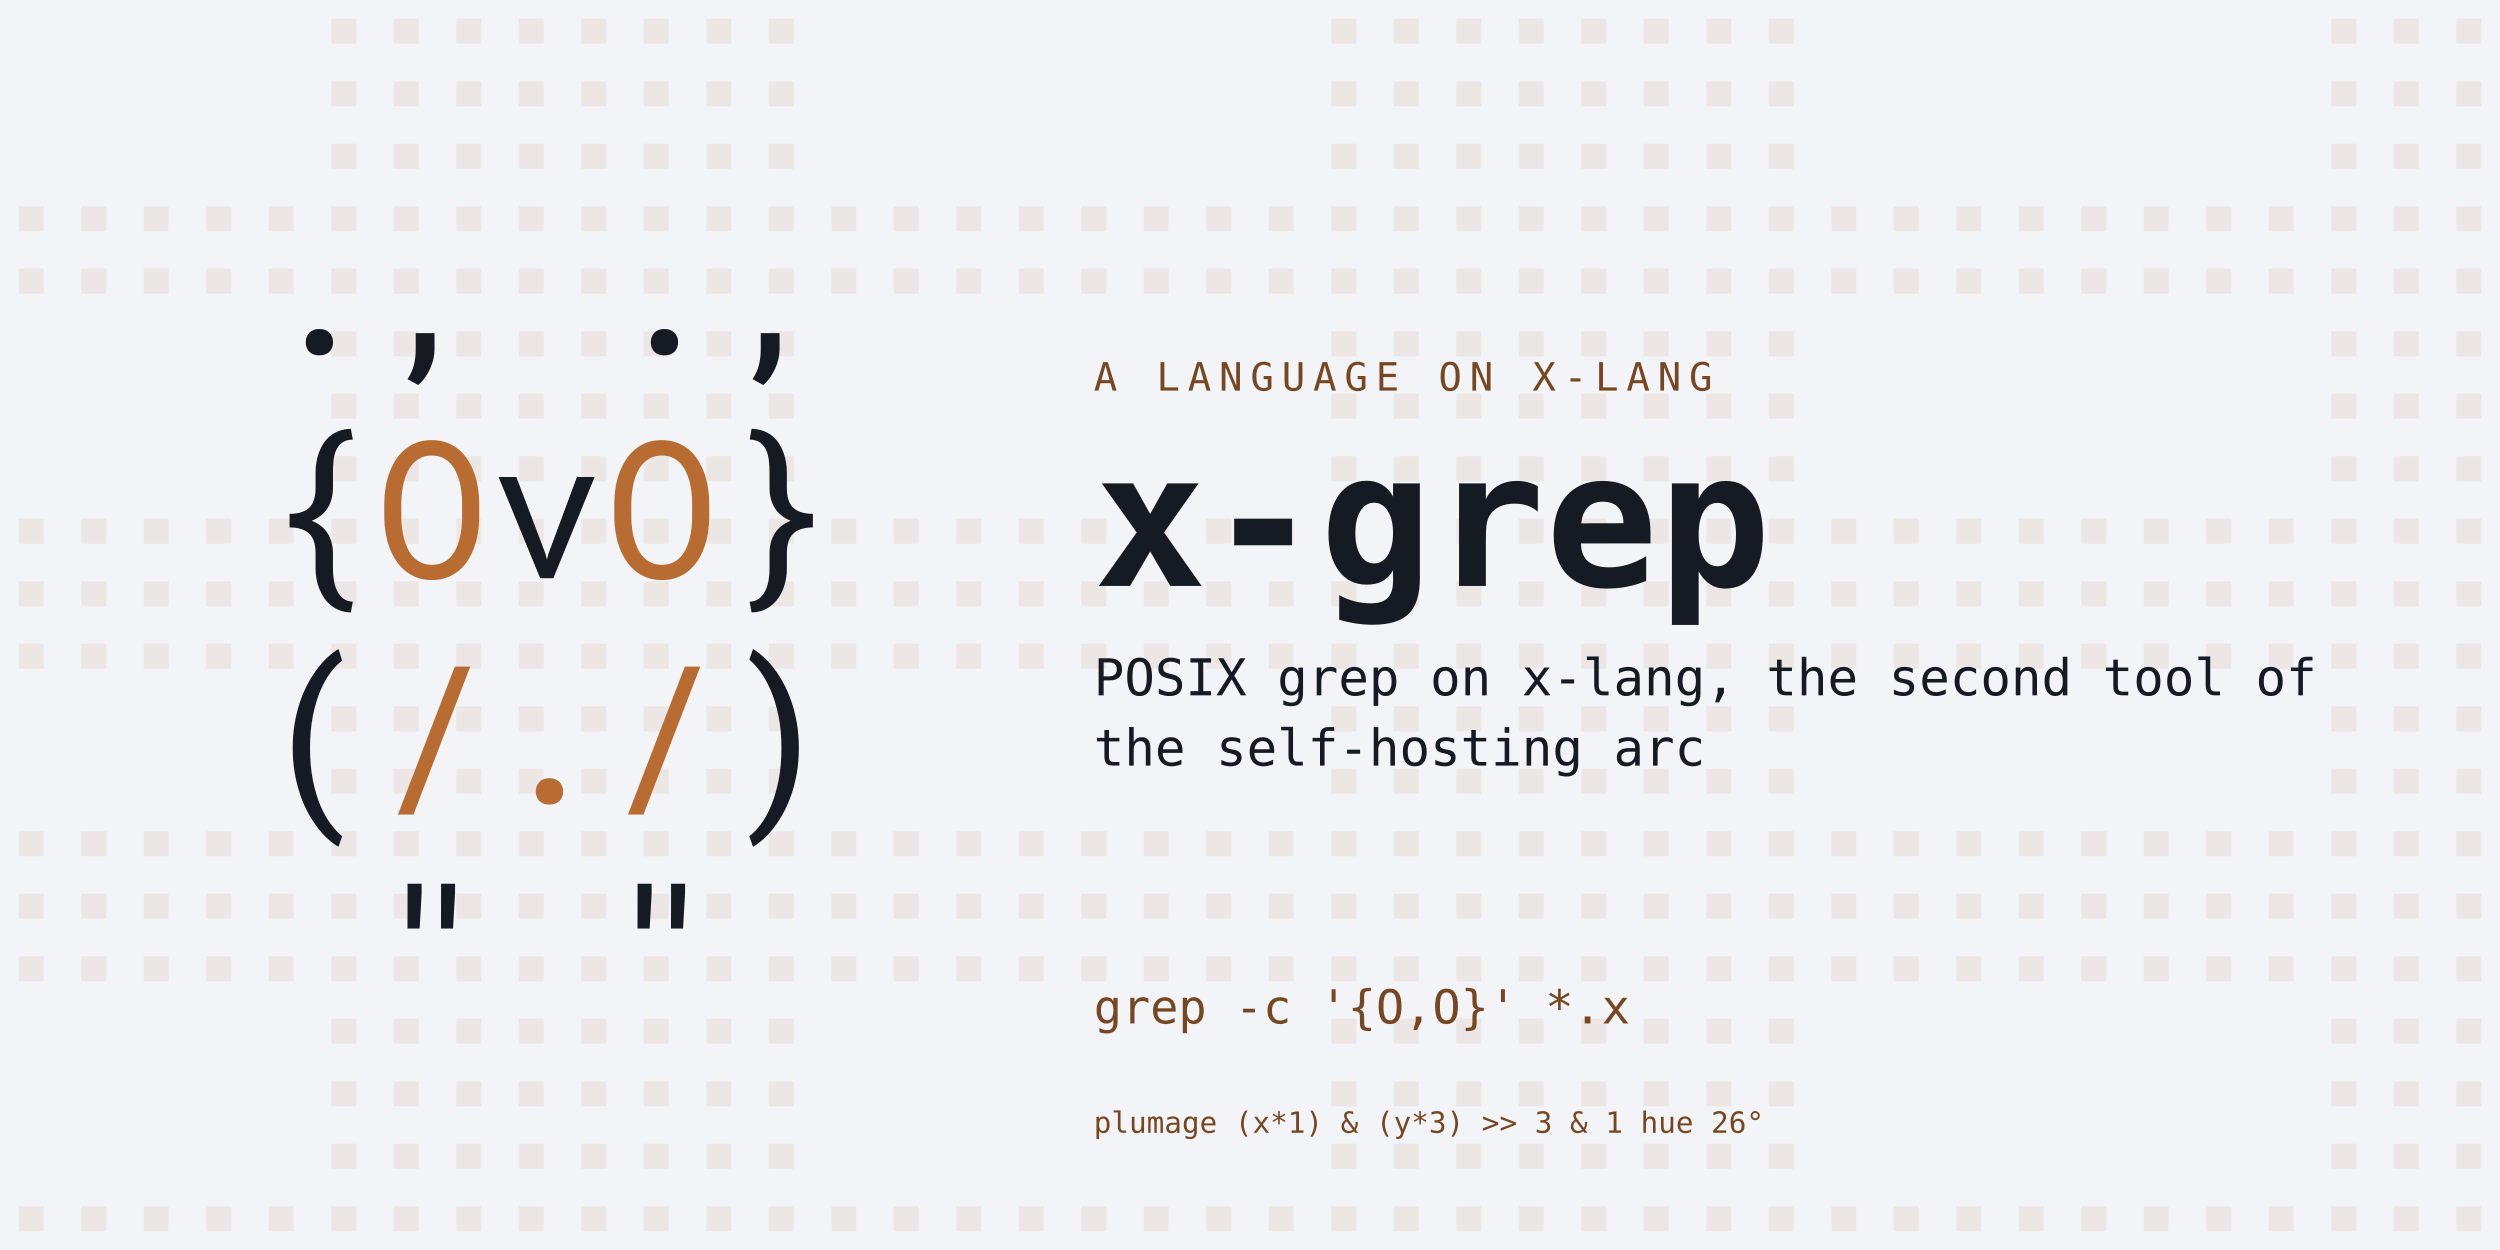
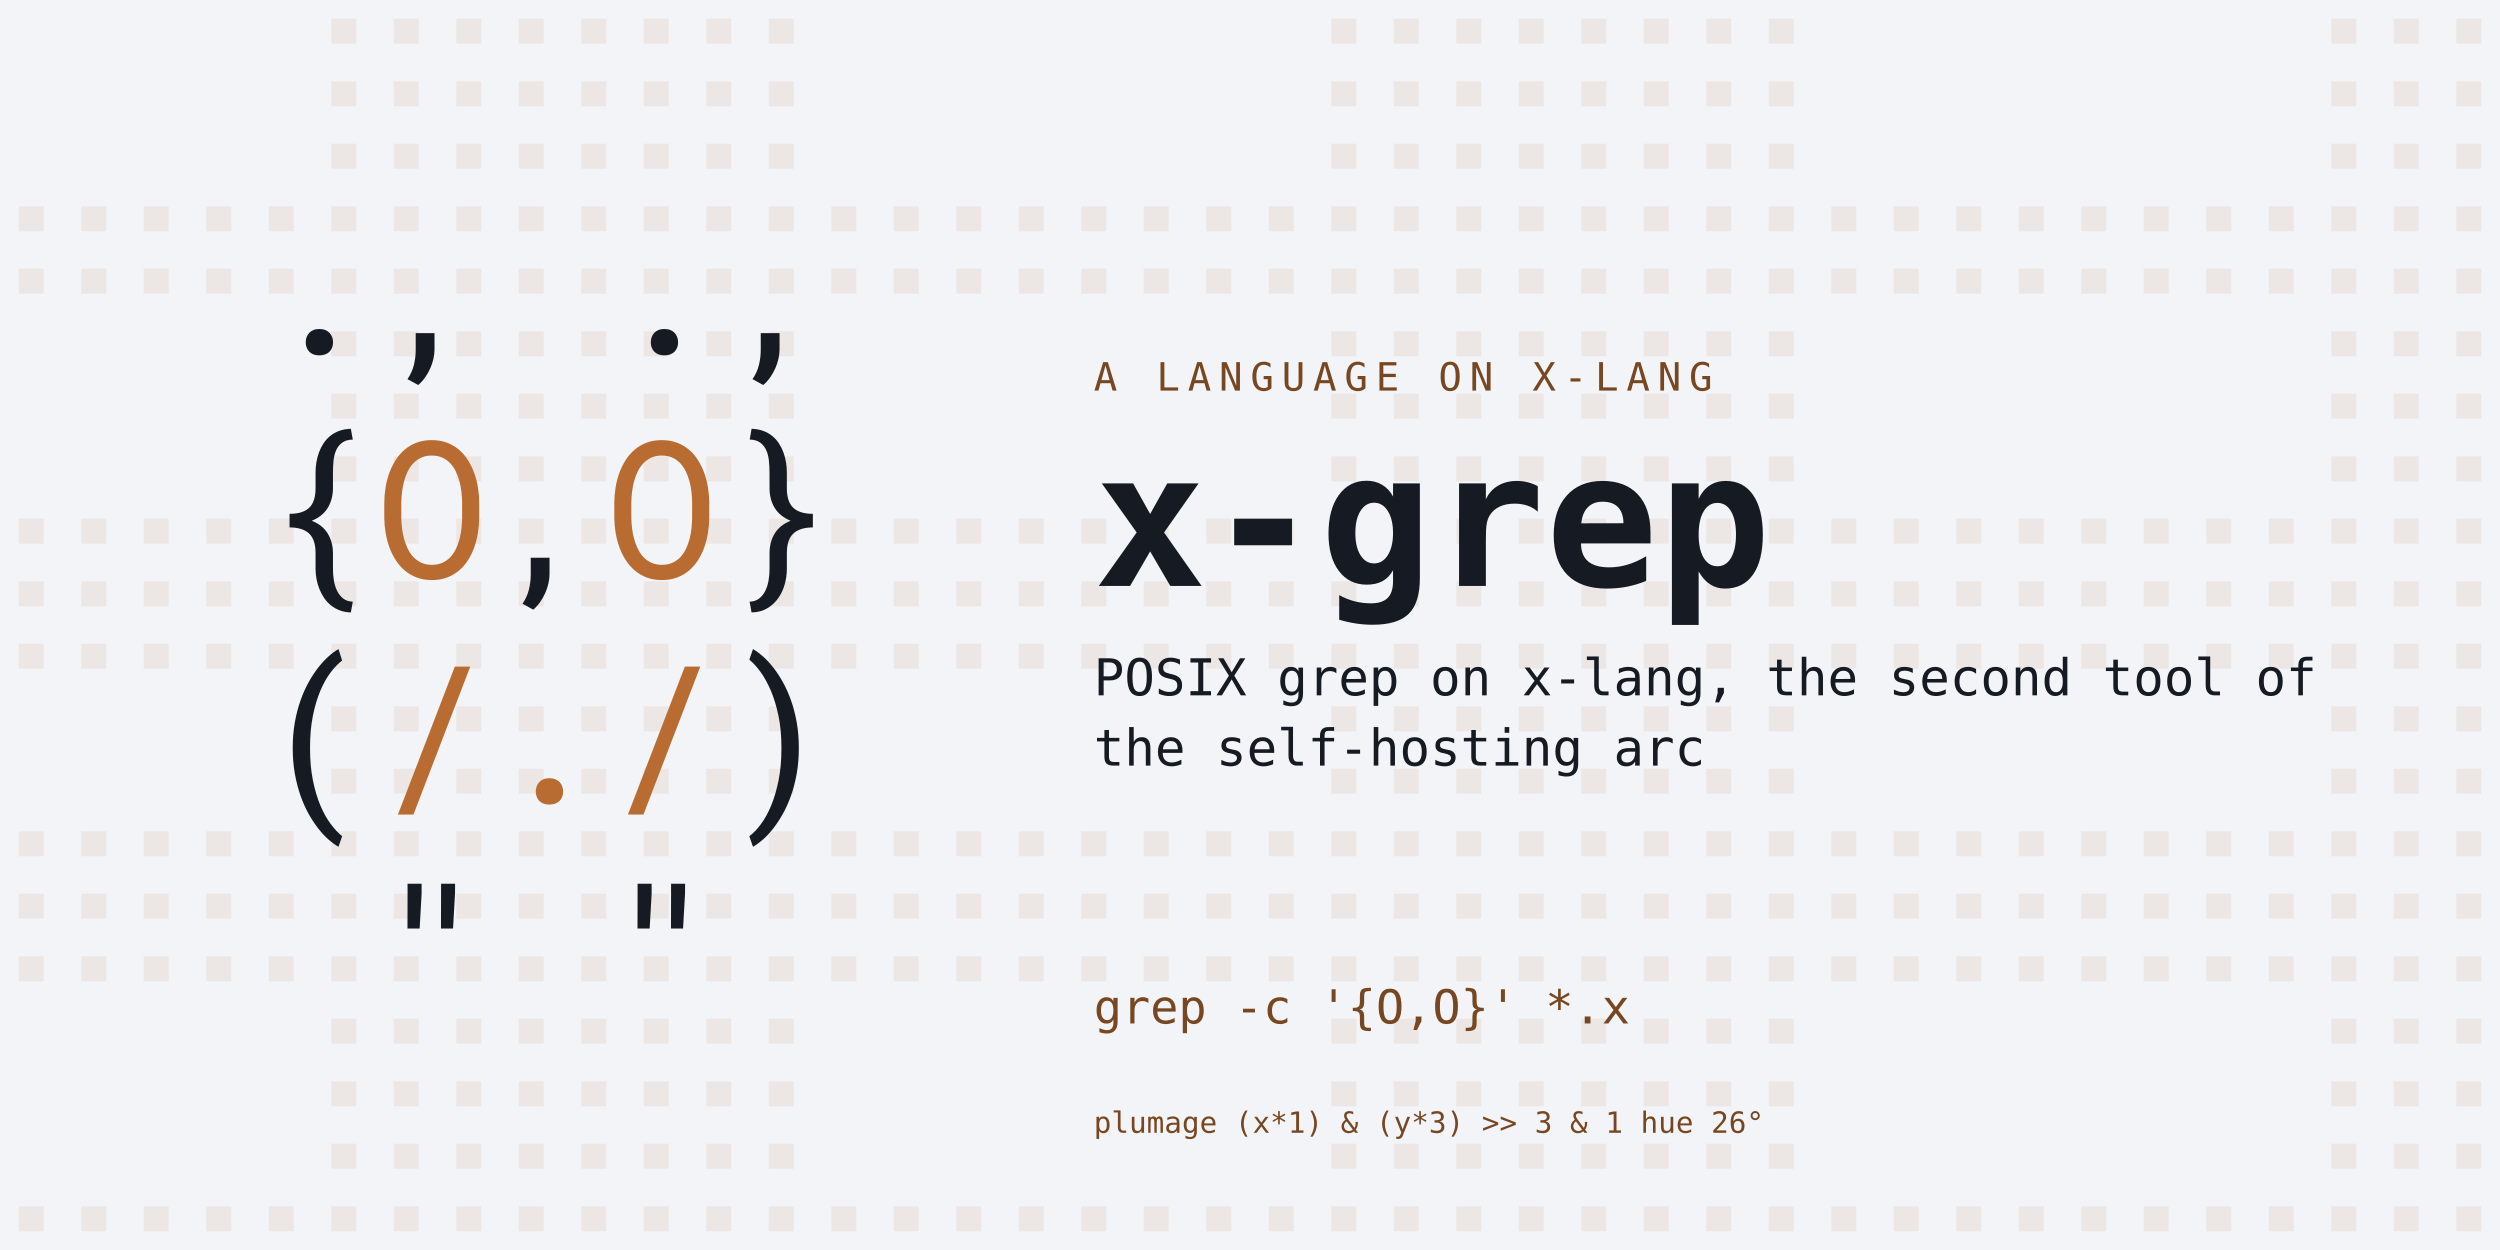
<svg xmlns="http://www.w3.org/2000/svg" width="1280" height="640" viewBox="0 0 1280 640" role="img" aria-label="x-grep, with Bitwise">
  <rect width="1280" height="640" fill="#f2f4f7" />
  <g fill="hsl(26.1,58%,46%)" fill-opacity="0.09">
    <rect x="169.6" y="9.6" width="12.8" height="12.8" />
    <rect x="201.6" y="9.6" width="12.8" height="12.8" />
    <rect x="233.6" y="9.6" width="12.8" height="12.8" />
    <rect x="265.6" y="9.6" width="12.8" height="12.8" />
    <rect x="297.6" y="9.6" width="12.8" height="12.8" />
    <rect x="329.6" y="9.6" width="12.8" height="12.8" />
    <rect x="361.6" y="9.6" width="12.8" height="12.8" />
    <rect x="393.6" y="9.6" width="12.8" height="12.8" />
    <rect x="681.6" y="9.6" width="12.8" height="12.8" />
    <rect x="713.6" y="9.6" width="12.8" height="12.8" />
    <rect x="745.6" y="9.6" width="12.8" height="12.8" />
    <rect x="777.6" y="9.6" width="12.8" height="12.8" />
    <rect x="809.6" y="9.6" width="12.8" height="12.8" />
    <rect x="841.6" y="9.6" width="12.8" height="12.8" />
    <rect x="873.6" y="9.6" width="12.8" height="12.8" />
    <rect x="905.6" y="9.6" width="12.8" height="12.8" />
    <rect x="1193.6" y="9.6" width="12.8" height="12.8" />
    <rect x="1225.6" y="9.6" width="12.8" height="12.8" />
    <rect x="1257.6" y="9.6" width="12.8" height="12.8" />
    <rect x="169.6" y="41.6" width="12.8" height="12.8" />
    <rect x="201.6" y="41.6" width="12.8" height="12.8" />
    <rect x="233.6" y="41.6" width="12.8" height="12.8" />
    <rect x="265.6" y="41.6" width="12.8" height="12.8" />
    <rect x="297.6" y="41.6" width="12.8" height="12.8" />
    <rect x="329.6" y="41.6" width="12.8" height="12.8" />
    <rect x="361.6" y="41.6" width="12.8" height="12.8" />
    <rect x="393.6" y="41.6" width="12.8" height="12.8" />
    <rect x="681.6" y="41.6" width="12.8" height="12.8" />
    <rect x="713.6" y="41.6" width="12.8" height="12.8" />
    <rect x="745.6" y="41.6" width="12.8" height="12.8" />
    <rect x="777.6" y="41.6" width="12.8" height="12.8" />
    <rect x="809.6" y="41.6" width="12.8" height="12.8" />
    <rect x="841.6" y="41.6" width="12.8" height="12.8" />
    <rect x="873.6" y="41.6" width="12.8" height="12.8" />
    <rect x="905.6" y="41.6" width="12.8" height="12.8" />
    <rect x="1193.6" y="41.6" width="12.8" height="12.8" />
    <rect x="1225.6" y="41.6" width="12.8" height="12.8" />
    <rect x="1257.6" y="41.6" width="12.8" height="12.8" />
    <rect x="169.6" y="73.6" width="12.8" height="12.8" />
    <rect x="201.6" y="73.6" width="12.8" height="12.8" />
    <rect x="233.6" y="73.6" width="12.8" height="12.8" />
    <rect x="265.6" y="73.6" width="12.8" height="12.8" />
    <rect x="297.6" y="73.6" width="12.8" height="12.8" />
    <rect x="329.6" y="73.6" width="12.8" height="12.8" />
    <rect x="361.6" y="73.6" width="12.8" height="12.8" />
    <rect x="393.6" y="73.6" width="12.8" height="12.8" />
    <rect x="681.6" y="73.6" width="12.8" height="12.8" />
    <rect x="713.6" y="73.6" width="12.8" height="12.8" />
    <rect x="745.6" y="73.6" width="12.8" height="12.8" />
    <rect x="777.6" y="73.6" width="12.8" height="12.8" />
    <rect x="809.6" y="73.6" width="12.8" height="12.8" />
    <rect x="841.6" y="73.6" width="12.8" height="12.8" />
    <rect x="873.6" y="73.6" width="12.8" height="12.8" />
    <rect x="905.6" y="73.6" width="12.8" height="12.8" />
    <rect x="1193.6" y="73.6" width="12.8" height="12.8" />
    <rect x="1225.6" y="73.6" width="12.8" height="12.8" />
    <rect x="1257.6" y="73.6" width="12.8" height="12.8" />
    <rect x="9.6" y="105.6" width="12.8" height="12.8" />
    <rect x="41.6" y="105.6" width="12.8" height="12.8" />
    <rect x="73.6" y="105.6" width="12.8" height="12.8" />
    <rect x="105.6" y="105.6" width="12.8" height="12.8" />
    <rect x="137.6" y="105.6" width="12.8" height="12.8" />
    <rect x="169.6" y="105.6" width="12.8" height="12.8" />
    <rect x="201.6" y="105.6" width="12.8" height="12.8" />
    <rect x="233.6" y="105.6" width="12.8" height="12.8" />
    <rect x="265.6" y="105.6" width="12.8" height="12.8" />
    <rect x="297.6" y="105.6" width="12.8" height="12.8" />
    <rect x="329.6" y="105.6" width="12.8" height="12.8" />
    <rect x="361.6" y="105.6" width="12.8" height="12.8" />
    <rect x="393.6" y="105.6" width="12.8" height="12.8" />
    <rect x="425.6" y="105.6" width="12.8" height="12.8" />
    <rect x="457.6" y="105.6" width="12.8" height="12.8" />
    <rect x="489.6" y="105.6" width="12.8" height="12.8" />
    <rect x="521.6" y="105.6" width="12.8" height="12.8" />
    <rect x="553.6" y="105.6" width="12.8" height="12.8" />
    <rect x="585.6" y="105.6" width="12.8" height="12.8" />
    <rect x="617.6" y="105.6" width="12.8" height="12.8" />
    <rect x="649.6" y="105.6" width="12.8" height="12.8" />
    <rect x="681.6" y="105.6" width="12.8" height="12.8" />
    <rect x="713.6" y="105.6" width="12.8" height="12.8" />
    <rect x="745.6" y="105.6" width="12.8" height="12.8" />
    <rect x="777.6" y="105.6" width="12.8" height="12.8" />
    <rect x="809.6" y="105.6" width="12.8" height="12.8" />
    <rect x="841.6" y="105.6" width="12.8" height="12.8" />
    <rect x="873.6" y="105.6" width="12.8" height="12.8" />
    <rect x="905.6" y="105.6" width="12.8" height="12.8" />
    <rect x="937.6" y="105.6" width="12.8" height="12.8" />
    <rect x="969.6" y="105.6" width="12.8" height="12.8" />
    <rect x="1001.6" y="105.6" width="12.8" height="12.8" />
    <rect x="1033.6" y="105.6" width="12.8" height="12.8" />
    <rect x="1065.6" y="105.6" width="12.8" height="12.8" />
    <rect x="1097.6" y="105.6" width="12.8" height="12.8" />
    <rect x="1129.6" y="105.6" width="12.8" height="12.8" />
    <rect x="1161.6" y="105.6" width="12.8" height="12.8" />
    <rect x="1193.6" y="105.6" width="12.8" height="12.8" />
    <rect x="1225.6" y="105.6" width="12.8" height="12.8" />
    <rect x="1257.6" y="105.6" width="12.8" height="12.8" />
    <rect x="9.6" y="137.6" width="12.8" height="12.8" />
    <rect x="41.6" y="137.6" width="12.8" height="12.8" />
    <rect x="73.6" y="137.6" width="12.8" height="12.8" />
    <rect x="105.6" y="137.6" width="12.8" height="12.8" />
    <rect x="137.6" y="137.6" width="12.8" height="12.8" />
    <rect x="169.6" y="137.6" width="12.8" height="12.8" />
    <rect x="201.6" y="137.6" width="12.8" height="12.8" />
    <rect x="233.6" y="137.6" width="12.8" height="12.8" />
    <rect x="265.6" y="137.6" width="12.8" height="12.8" />
    <rect x="297.6" y="137.6" width="12.8" height="12.8" />
    <rect x="329.6" y="137.6" width="12.8" height="12.8" />
    <rect x="361.6" y="137.6" width="12.8" height="12.8" />
    <rect x="393.6" y="137.6" width="12.8" height="12.8" />
    <rect x="425.6" y="137.6" width="12.8" height="12.8" />
    <rect x="457.6" y="137.6" width="12.8" height="12.8" />
    <rect x="489.6" y="137.6" width="12.8" height="12.8" />
    <rect x="521.6" y="137.6" width="12.8" height="12.8" />
    <rect x="553.6" y="137.6" width="12.8" height="12.8" />
    <rect x="585.6" y="137.6" width="12.8" height="12.8" />
    <rect x="617.6" y="137.6" width="12.8" height="12.8" />
    <rect x="649.6" y="137.6" width="12.8" height="12.8" />
    <rect x="681.6" y="137.6" width="12.8" height="12.8" />
    <rect x="713.6" y="137.6" width="12.8" height="12.8" />
    <rect x="745.6" y="137.6" width="12.8" height="12.8" />
    <rect x="777.6" y="137.6" width="12.8" height="12.8" />
    <rect x="809.6" y="137.6" width="12.8" height="12.8" />
    <rect x="841.6" y="137.6" width="12.8" height="12.8" />
    <rect x="873.6" y="137.6" width="12.8" height="12.8" />
    <rect x="905.6" y="137.6" width="12.8" height="12.8" />
    <rect x="937.6" y="137.6" width="12.8" height="12.8" />
    <rect x="969.6" y="137.6" width="12.8" height="12.8" />
    <rect x="1001.6" y="137.6" width="12.8" height="12.8" />
    <rect x="1033.6" y="137.6" width="12.8" height="12.8" />
    <rect x="1065.6" y="137.6" width="12.8" height="12.8" />
    <rect x="1097.6" y="137.6" width="12.8" height="12.8" />
    <rect x="1129.6" y="137.6" width="12.8" height="12.8" />
    <rect x="1161.6" y="137.6" width="12.8" height="12.8" />
    <rect x="1193.6" y="137.6" width="12.8" height="12.8" />
    <rect x="1225.6" y="137.6" width="12.8" height="12.8" />
    <rect x="1257.6" y="137.6" width="12.8" height="12.8" />
    <rect x="169.6" y="169.6" width="12.8" height="12.8" />
    <rect x="201.6" y="169.6" width="12.8" height="12.8" />
    <rect x="233.6" y="169.6" width="12.8" height="12.8" />
    <rect x="265.6" y="169.6" width="12.8" height="12.8" />
    <rect x="297.6" y="169.6" width="12.8" height="12.8" />
    <rect x="329.6" y="169.6" width="12.8" height="12.8" />
    <rect x="361.6" y="169.6" width="12.8" height="12.8" />
    <rect x="393.6" y="169.6" width="12.8" height="12.8" />
    <rect x="681.6" y="169.6" width="12.8" height="12.8" />
    <rect x="713.6" y="169.6" width="12.8" height="12.8" />
    <rect x="745.6" y="169.6" width="12.8" height="12.8" />
    <rect x="777.6" y="169.6" width="12.8" height="12.8" />
    <rect x="809.6" y="169.6" width="12.8" height="12.8" />
    <rect x="841.6" y="169.6" width="12.8" height="12.8" />
    <rect x="873.6" y="169.6" width="12.8" height="12.8" />
    <rect x="905.6" y="169.6" width="12.8" height="12.8" />
    <rect x="1193.6" y="169.6" width="12.8" height="12.8" />
    <rect x="1225.6" y="169.6" width="12.8" height="12.8" />
    <rect x="1257.6" y="169.6" width="12.8" height="12.8" />
    <rect x="169.6" y="201.6" width="12.8" height="12.8" />
    <rect x="201.6" y="201.6" width="12.8" height="12.8" />
    <rect x="233.6" y="201.6" width="12.8" height="12.8" />
    <rect x="265.6" y="201.6" width="12.8" height="12.8" />
    <rect x="297.6" y="201.6" width="12.8" height="12.8" />
    <rect x="329.6" y="201.6" width="12.8" height="12.8" />
    <rect x="361.6" y="201.6" width="12.8" height="12.8" />
    <rect x="393.6" y="201.6" width="12.8" height="12.8" />
    <rect x="681.6" y="201.6" width="12.8" height="12.8" />
    <rect x="713.6" y="201.6" width="12.8" height="12.8" />
    <rect x="745.6" y="201.6" width="12.8" height="12.8" />
    <rect x="777.6" y="201.6" width="12.8" height="12.8" />
    <rect x="809.6" y="201.6" width="12.8" height="12.8" />
    <rect x="841.6" y="201.6" width="12.8" height="12.8" />
    <rect x="873.6" y="201.6" width="12.8" height="12.8" />
    <rect x="905.6" y="201.6" width="12.8" height="12.8" />
    <rect x="1193.6" y="201.6" width="12.8" height="12.8" />
    <rect x="1225.6" y="201.6" width="12.8" height="12.8" />
    <rect x="1257.6" y="201.6" width="12.8" height="12.8" />
    <rect x="169.6" y="233.6" width="12.8" height="12.8" />
    <rect x="201.6" y="233.6" width="12.8" height="12.8" />
    <rect x="233.6" y="233.6" width="12.8" height="12.8" />
    <rect x="265.6" y="233.6" width="12.8" height="12.8" />
    <rect x="297.6" y="233.6" width="12.8" height="12.8" />
    <rect x="329.6" y="233.6" width="12.8" height="12.8" />
    <rect x="361.6" y="233.6" width="12.8" height="12.8" />
    <rect x="393.6" y="233.6" width="12.8" height="12.8" />
    <rect x="681.6" y="233.6" width="12.8" height="12.8" />
    <rect x="713.6" y="233.6" width="12.8" height="12.8" />
    <rect x="745.6" y="233.6" width="12.8" height="12.8" />
    <rect x="777.6" y="233.6" width="12.8" height="12.8" />
    <rect x="809.6" y="233.6" width="12.8" height="12.8" />
    <rect x="841.6" y="233.6" width="12.8" height="12.8" />
    <rect x="873.6" y="233.6" width="12.8" height="12.8" />
    <rect x="905.6" y="233.6" width="12.8" height="12.8" />
    <rect x="1193.6" y="233.6" width="12.8" height="12.8" />
    <rect x="1225.6" y="233.6" width="12.8" height="12.8" />
    <rect x="1257.6" y="233.6" width="12.8" height="12.8" />
    <rect x="9.6" y="265.6" width="12.8" height="12.8" />
    <rect x="41.6" y="265.6" width="12.8" height="12.8" />
    <rect x="73.6" y="265.6" width="12.8" height="12.8" />
    <rect x="105.6" y="265.6" width="12.8" height="12.8" />
    <rect x="137.6" y="265.6" width="12.8" height="12.8" />
    <rect x="169.6" y="265.6" width="12.8" height="12.8" />
    <rect x="201.6" y="265.6" width="12.8" height="12.8" />
    <rect x="233.6" y="265.6" width="12.8" height="12.8" />
    <rect x="265.6" y="265.6" width="12.8" height="12.8" />
    <rect x="297.6" y="265.6" width="12.8" height="12.8" />
    <rect x="329.6" y="265.6" width="12.8" height="12.8" />
    <rect x="361.6" y="265.6" width="12.8" height="12.8" />
    <rect x="393.6" y="265.6" width="12.8" height="12.8" />
    <rect x="425.6" y="265.6" width="12.8" height="12.8" />
    <rect x="457.6" y="265.6" width="12.8" height="12.8" />
    <rect x="489.6" y="265.6" width="12.8" height="12.8" />
    <rect x="521.6" y="265.6" width="12.8" height="12.8" />
    <rect x="553.6" y="265.6" width="12.8" height="12.8" />
    <rect x="585.6" y="265.6" width="12.8" height="12.8" />
    <rect x="617.6" y="265.6" width="12.8" height="12.8" />
    <rect x="649.6" y="265.6" width="12.8" height="12.8" />
    <rect x="681.6" y="265.6" width="12.8" height="12.8" />
    <rect x="713.6" y="265.6" width="12.8" height="12.8" />
    <rect x="745.6" y="265.6" width="12.8" height="12.8" />
    <rect x="777.6" y="265.6" width="12.8" height="12.8" />
    <rect x="809.6" y="265.6" width="12.8" height="12.8" />
    <rect x="841.6" y="265.6" width="12.8" height="12.8" />
    <rect x="873.6" y="265.6" width="12.8" height="12.8" />
    <rect x="905.6" y="265.6" width="12.8" height="12.8" />
    <rect x="937.6" y="265.6" width="12.8" height="12.8" />
    <rect x="969.6" y="265.6" width="12.8" height="12.8" />
    <rect x="1001.6" y="265.6" width="12.8" height="12.8" />
    <rect x="1033.6" y="265.6" width="12.8" height="12.8" />
    <rect x="1065.6" y="265.6" width="12.8" height="12.8" />
    <rect x="1097.6" y="265.6" width="12.8" height="12.8" />
    <rect x="1129.6" y="265.6" width="12.8" height="12.8" />
    <rect x="1161.6" y="265.6" width="12.8" height="12.8" />
    <rect x="1193.6" y="265.6" width="12.8" height="12.8" />
    <rect x="1225.6" y="265.6" width="12.8" height="12.8" />
    <rect x="1257.6" y="265.6" width="12.8" height="12.8" />
    <rect x="9.6" y="297.6" width="12.8" height="12.8" />
    <rect x="41.6" y="297.6" width="12.8" height="12.8" />
    <rect x="73.6" y="297.6" width="12.8" height="12.8" />
    <rect x="105.6" y="297.6" width="12.8" height="12.8" />
    <rect x="137.6" y="297.6" width="12.8" height="12.8" />
    <rect x="169.6" y="297.6" width="12.8" height="12.8" />
    <rect x="201.6" y="297.6" width="12.8" height="12.8" />
    <rect x="233.6" y="297.6" width="12.8" height="12.8" />
    <rect x="265.6" y="297.6" width="12.8" height="12.8" />
    <rect x="297.6" y="297.6" width="12.8" height="12.8" />
    <rect x="329.6" y="297.6" width="12.8" height="12.8" />
    <rect x="361.6" y="297.6" width="12.8" height="12.8" />
    <rect x="393.6" y="297.6" width="12.8" height="12.8" />
    <rect x="425.6" y="297.6" width="12.8" height="12.8" />
    <rect x="457.6" y="297.6" width="12.8" height="12.8" />
    <rect x="489.6" y="297.6" width="12.8" height="12.8" />
    <rect x="521.6" y="297.6" width="12.8" height="12.8" />
    <rect x="553.6" y="297.6" width="12.8" height="12.8" />
    <rect x="585.6" y="297.6" width="12.8" height="12.8" />
    <rect x="617.6" y="297.6" width="12.8" height="12.8" />
    <rect x="649.6" y="297.6" width="12.8" height="12.8" />
    <rect x="681.6" y="297.6" width="12.8" height="12.8" />
    <rect x="713.6" y="297.6" width="12.8" height="12.8" />
    <rect x="745.6" y="297.6" width="12.8" height="12.8" />
    <rect x="777.6" y="297.6" width="12.8" height="12.8" />
    <rect x="809.6" y="297.6" width="12.8" height="12.8" />
    <rect x="841.6" y="297.6" width="12.8" height="12.8" />
    <rect x="873.6" y="297.6" width="12.8" height="12.8" />
    <rect x="905.6" y="297.6" width="12.8" height="12.8" />
    <rect x="937.6" y="297.6" width="12.8" height="12.8" />
    <rect x="969.6" y="297.6" width="12.8" height="12.8" />
    <rect x="1001.6" y="297.6" width="12.8" height="12.8" />
    <rect x="1033.6" y="297.6" width="12.8" height="12.8" />
    <rect x="1065.6" y="297.6" width="12.8" height="12.8" />
    <rect x="1097.6" y="297.6" width="12.8" height="12.8" />
    <rect x="1129.6" y="297.6" width="12.8" height="12.8" />
    <rect x="1161.6" y="297.6" width="12.8" height="12.8" />
    <rect x="1193.6" y="297.6" width="12.8" height="12.8" />
    <rect x="1225.6" y="297.6" width="12.8" height="12.8" />
    <rect x="1257.6" y="297.6" width="12.8" height="12.8" />
    <rect x="9.6" y="329.6" width="12.8" height="12.8" />
    <rect x="41.6" y="329.6" width="12.8" height="12.8" />
    <rect x="73.6" y="329.6" width="12.8" height="12.8" />
    <rect x="105.6" y="329.6" width="12.8" height="12.8" />
    <rect x="137.6" y="329.6" width="12.8" height="12.8" />
    <rect x="169.6" y="329.6" width="12.8" height="12.8" />
    <rect x="201.6" y="329.6" width="12.8" height="12.8" />
    <rect x="233.6" y="329.6" width="12.8" height="12.8" />
    <rect x="265.6" y="329.6" width="12.8" height="12.8" />
    <rect x="297.6" y="329.6" width="12.8" height="12.8" />
    <rect x="329.6" y="329.6" width="12.8" height="12.8" />
    <rect x="361.6" y="329.6" width="12.8" height="12.8" />
    <rect x="393.6" y="329.6" width="12.8" height="12.8" />
    <rect x="425.6" y="329.6" width="12.8" height="12.8" />
    <rect x="457.6" y="329.6" width="12.8" height="12.8" />
    <rect x="489.6" y="329.6" width="12.8" height="12.8" />
    <rect x="521.6" y="329.6" width="12.8" height="12.8" />
    <rect x="553.6" y="329.6" width="12.8" height="12.8" />
    <rect x="585.6" y="329.6" width="12.8" height="12.8" />
    <rect x="617.6" y="329.6" width="12.8" height="12.8" />
    <rect x="649.6" y="329.6" width="12.8" height="12.8" />
    <rect x="681.6" y="329.6" width="12.8" height="12.8" />
    <rect x="713.6" y="329.6" width="12.8" height="12.8" />
    <rect x="745.6" y="329.6" width="12.8" height="12.8" />
    <rect x="777.6" y="329.6" width="12.8" height="12.8" />
    <rect x="809.6" y="329.6" width="12.8" height="12.8" />
    <rect x="841.6" y="329.6" width="12.8" height="12.8" />
    <rect x="873.6" y="329.6" width="12.8" height="12.8" />
    <rect x="905.6" y="329.6" width="12.8" height="12.8" />
    <rect x="937.6" y="329.6" width="12.8" height="12.8" />
    <rect x="969.6" y="329.6" width="12.8" height="12.8" />
    <rect x="1001.6" y="329.6" width="12.8" height="12.8" />
    <rect x="1033.6" y="329.6" width="12.8" height="12.8" />
    <rect x="1065.6" y="329.6" width="12.8" height="12.8" />
    <rect x="1097.6" y="329.6" width="12.8" height="12.8" />
    <rect x="1129.6" y="329.6" width="12.8" height="12.8" />
    <rect x="1161.6" y="329.6" width="12.8" height="12.8" />
    <rect x="1193.6" y="329.6" width="12.8" height="12.8" />
    <rect x="1225.6" y="329.6" width="12.8" height="12.8" />
    <rect x="1257.6" y="329.6" width="12.8" height="12.8" />
    <rect x="169.6" y="361.6" width="12.8" height="12.8" />
    <rect x="201.6" y="361.6" width="12.8" height="12.8" />
    <rect x="233.6" y="361.6" width="12.8" height="12.8" />
    <rect x="265.6" y="361.6" width="12.8" height="12.8" />
    <rect x="297.6" y="361.6" width="12.8" height="12.8" />
    <rect x="329.6" y="361.6" width="12.8" height="12.8" />
    <rect x="361.6" y="361.6" width="12.8" height="12.8" />
    <rect x="393.6" y="361.6" width="12.8" height="12.8" />
    <rect x="681.6" y="361.6" width="12.8" height="12.8" />
    <rect x="713.6" y="361.6" width="12.8" height="12.8" />
    <rect x="745.6" y="361.6" width="12.8" height="12.8" />
    <rect x="777.6" y="361.6" width="12.8" height="12.8" />
    <rect x="809.6" y="361.6" width="12.8" height="12.8" />
    <rect x="841.6" y="361.6" width="12.8" height="12.8" />
    <rect x="873.6" y="361.6" width="12.8" height="12.8" />
    <rect x="905.6" y="361.6" width="12.8" height="12.8" />
    <rect x="1193.6" y="361.6" width="12.8" height="12.8" />
    <rect x="1225.6" y="361.6" width="12.8" height="12.8" />
    <rect x="1257.6" y="361.6" width="12.8" height="12.8" />
    <rect x="169.6" y="393.6" width="12.8" height="12.8" />
    <rect x="201.6" y="393.6" width="12.8" height="12.8" />
    <rect x="233.6" y="393.6" width="12.8" height="12.8" />
    <rect x="265.6" y="393.6" width="12.8" height="12.8" />
    <rect x="297.6" y="393.6" width="12.8" height="12.8" />
    <rect x="329.6" y="393.6" width="12.8" height="12.8" />
    <rect x="361.6" y="393.6" width="12.8" height="12.8" />
    <rect x="393.6" y="393.6" width="12.8" height="12.8" />
    <rect x="681.6" y="393.6" width="12.8" height="12.8" />
    <rect x="713.6" y="393.6" width="12.8" height="12.8" />
    <rect x="745.6" y="393.6" width="12.8" height="12.8" />
    <rect x="777.6" y="393.6" width="12.8" height="12.8" />
    <rect x="809.6" y="393.6" width="12.8" height="12.8" />
    <rect x="841.6" y="393.6" width="12.8" height="12.8" />
    <rect x="873.6" y="393.6" width="12.8" height="12.8" />
    <rect x="905.6" y="393.6" width="12.8" height="12.8" />
    <rect x="1193.6" y="393.6" width="12.8" height="12.8" />
    <rect x="1225.6" y="393.6" width="12.8" height="12.8" />
    <rect x="1257.6" y="393.6" width="12.8" height="12.8" />
    <rect x="9.6" y="425.6" width="12.8" height="12.8" />
    <rect x="41.6" y="425.6" width="12.8" height="12.8" />
    <rect x="73.6" y="425.6" width="12.8" height="12.8" />
    <rect x="105.6" y="425.6" width="12.8" height="12.8" />
    <rect x="137.6" y="425.6" width="12.8" height="12.8" />
    <rect x="169.6" y="425.6" width="12.8" height="12.8" />
    <rect x="201.6" y="425.6" width="12.8" height="12.8" />
    <rect x="233.6" y="425.6" width="12.8" height="12.8" />
    <rect x="265.6" y="425.6" width="12.8" height="12.8" />
    <rect x="297.6" y="425.6" width="12.8" height="12.8" />
    <rect x="329.6" y="425.6" width="12.8" height="12.8" />
    <rect x="361.6" y="425.6" width="12.8" height="12.8" />
    <rect x="393.6" y="425.6" width="12.8" height="12.8" />
    <rect x="425.6" y="425.6" width="12.8" height="12.8" />
    <rect x="457.6" y="425.6" width="12.8" height="12.8" />
    <rect x="489.6" y="425.6" width="12.8" height="12.8" />
    <rect x="521.6" y="425.6" width="12.8" height="12.8" />
    <rect x="553.6" y="425.6" width="12.8" height="12.8" />
    <rect x="585.6" y="425.6" width="12.8" height="12.8" />
    <rect x="617.6" y="425.6" width="12.8" height="12.8" />
    <rect x="649.6" y="425.6" width="12.8" height="12.8" />
    <rect x="681.6" y="425.6" width="12.8" height="12.8" />
    <rect x="713.6" y="425.6" width="12.8" height="12.8" />
    <rect x="745.6" y="425.6" width="12.8" height="12.8" />
    <rect x="777.6" y="425.6" width="12.8" height="12.8" />
    <rect x="809.6" y="425.6" width="12.8" height="12.8" />
    <rect x="841.6" y="425.6" width="12.8" height="12.8" />
    <rect x="873.6" y="425.6" width="12.8" height="12.8" />
    <rect x="905.6" y="425.6" width="12.8" height="12.8" />
    <rect x="937.6" y="425.6" width="12.8" height="12.8" />
    <rect x="969.6" y="425.6" width="12.8" height="12.8" />
    <rect x="1001.6" y="425.6" width="12.8" height="12.8" />
    <rect x="1033.6" y="425.6" width="12.8" height="12.8" />
    <rect x="1065.6" y="425.6" width="12.8" height="12.8" />
    <rect x="1097.6" y="425.6" width="12.8" height="12.8" />
    <rect x="1129.6" y="425.6" width="12.8" height="12.8" />
    <rect x="1161.6" y="425.6" width="12.8" height="12.8" />
    <rect x="1193.6" y="425.6" width="12.8" height="12.8" />
    <rect x="1225.6" y="425.6" width="12.8" height="12.8" />
    <rect x="1257.6" y="425.6" width="12.8" height="12.8" />
    <rect x="9.6" y="457.6" width="12.8" height="12.8" />
    <rect x="41.6" y="457.6" width="12.8" height="12.8" />
    <rect x="73.6" y="457.6" width="12.8" height="12.8" />
    <rect x="105.6" y="457.6" width="12.8" height="12.8" />
    <rect x="137.6" y="457.6" width="12.8" height="12.8" />
    <rect x="169.6" y="457.6" width="12.8" height="12.8" />
    <rect x="201.6" y="457.6" width="12.8" height="12.8" />
    <rect x="233.6" y="457.6" width="12.8" height="12.8" />
    <rect x="265.6" y="457.6" width="12.8" height="12.8" />
    <rect x="297.6" y="457.6" width="12.8" height="12.8" />
    <rect x="329.6" y="457.6" width="12.8" height="12.8" />
    <rect x="361.6" y="457.6" width="12.8" height="12.8" />
    <rect x="393.6" y="457.6" width="12.8" height="12.8" />
    <rect x="425.6" y="457.6" width="12.8" height="12.8" />
    <rect x="457.6" y="457.6" width="12.8" height="12.8" />
    <rect x="489.6" y="457.6" width="12.8" height="12.8" />
    <rect x="521.6" y="457.6" width="12.8" height="12.8" />
    <rect x="553.6" y="457.6" width="12.8" height="12.8" />
    <rect x="585.6" y="457.6" width="12.8" height="12.8" />
    <rect x="617.6" y="457.6" width="12.8" height="12.8" />
    <rect x="649.6" y="457.6" width="12.8" height="12.8" />
    <rect x="681.6" y="457.6" width="12.8" height="12.8" />
    <rect x="713.6" y="457.6" width="12.8" height="12.8" />
    <rect x="745.6" y="457.6" width="12.8" height="12.8" />
    <rect x="777.6" y="457.6" width="12.8" height="12.8" />
    <rect x="809.6" y="457.6" width="12.8" height="12.8" />
    <rect x="841.6" y="457.6" width="12.8" height="12.8" />
    <rect x="873.6" y="457.6" width="12.8" height="12.8" />
    <rect x="905.6" y="457.6" width="12.8" height="12.8" />
    <rect x="937.6" y="457.6" width="12.8" height="12.8" />
    <rect x="969.6" y="457.6" width="12.8" height="12.8" />
    <rect x="1001.6" y="457.6" width="12.8" height="12.8" />
    <rect x="1033.6" y="457.6" width="12.8" height="12.8" />
    <rect x="1065.6" y="457.6" width="12.8" height="12.8" />
    <rect x="1097.6" y="457.6" width="12.8" height="12.8" />
    <rect x="1129.6" y="457.6" width="12.8" height="12.8" />
    <rect x="1161.6" y="457.6" width="12.8" height="12.8" />
    <rect x="1193.6" y="457.6" width="12.8" height="12.8" />
    <rect x="1225.6" y="457.6" width="12.8" height="12.8" />
    <rect x="1257.6" y="457.6" width="12.8" height="12.8" />
    <rect x="9.6" y="489.6" width="12.8" height="12.8" />
    <rect x="41.6" y="489.6" width="12.8" height="12.8" />
    <rect x="73.6" y="489.6" width="12.8" height="12.8" />
    <rect x="105.6" y="489.6" width="12.8" height="12.8" />
    <rect x="137.6" y="489.6" width="12.8" height="12.8" />
    <rect x="169.6" y="489.6" width="12.8" height="12.8" />
    <rect x="201.6" y="489.6" width="12.8" height="12.8" />
    <rect x="233.6" y="489.6" width="12.8" height="12.8" />
    <rect x="265.6" y="489.6" width="12.8" height="12.8" />
    <rect x="297.6" y="489.6" width="12.8" height="12.8" />
    <rect x="329.6" y="489.6" width="12.8" height="12.8" />
    <rect x="361.6" y="489.6" width="12.8" height="12.8" />
    <rect x="393.6" y="489.6" width="12.8" height="12.8" />
    <rect x="425.6" y="489.6" width="12.8" height="12.8" />
    <rect x="457.6" y="489.6" width="12.8" height="12.8" />
    <rect x="489.6" y="489.6" width="12.8" height="12.8" />
    <rect x="521.6" y="489.6" width="12.8" height="12.8" />
    <rect x="553.6" y="489.6" width="12.8" height="12.8" />
    <rect x="585.6" y="489.6" width="12.8" height="12.8" />
    <rect x="617.6" y="489.6" width="12.8" height="12.8" />
    <rect x="649.6" y="489.6" width="12.8" height="12.8" />
    <rect x="681.6" y="489.6" width="12.8" height="12.8" />
    <rect x="713.6" y="489.6" width="12.8" height="12.8" />
    <rect x="745.6" y="489.6" width="12.8" height="12.8" />
    <rect x="777.6" y="489.6" width="12.8" height="12.8" />
    <rect x="809.6" y="489.6" width="12.8" height="12.8" />
    <rect x="841.6" y="489.6" width="12.8" height="12.8" />
    <rect x="873.6" y="489.6" width="12.8" height="12.8" />
    <rect x="905.6" y="489.6" width="12.8" height="12.8" />
    <rect x="937.6" y="489.6" width="12.8" height="12.8" />
    <rect x="969.6" y="489.6" width="12.8" height="12.8" />
    <rect x="1001.6" y="489.6" width="12.8" height="12.8" />
    <rect x="1033.6" y="489.6" width="12.8" height="12.8" />
    <rect x="1065.6" y="489.6" width="12.8" height="12.8" />
    <rect x="1097.6" y="489.6" width="12.8" height="12.8" />
    <rect x="1129.6" y="489.6" width="12.8" height="12.8" />
    <rect x="1161.6" y="489.6" width="12.8" height="12.8" />
    <rect x="1193.6" y="489.6" width="12.8" height="12.8" />
    <rect x="1225.6" y="489.6" width="12.8" height="12.8" />
    <rect x="1257.6" y="489.6" width="12.8" height="12.8" />
    <rect x="169.6" y="521.6" width="12.8" height="12.8" />
    <rect x="201.6" y="521.6" width="12.8" height="12.8" />
    <rect x="233.6" y="521.6" width="12.8" height="12.8" />
    <rect x="265.6" y="521.6" width="12.8" height="12.8" />
    <rect x="297.6" y="521.6" width="12.8" height="12.8" />
    <rect x="329.6" y="521.6" width="12.8" height="12.8" />
    <rect x="361.6" y="521.6" width="12.8" height="12.8" />
    <rect x="393.6" y="521.6" width="12.8" height="12.8" />
    <rect x="681.6" y="521.6" width="12.8" height="12.8" />
    <rect x="713.6" y="521.6" width="12.8" height="12.8" />
    <rect x="745.6" y="521.6" width="12.8" height="12.8" />
    <rect x="777.6" y="521.6" width="12.8" height="12.8" />
    <rect x="809.6" y="521.6" width="12.8" height="12.8" />
    <rect x="841.6" y="521.6" width="12.8" height="12.8" />
    <rect x="873.6" y="521.6" width="12.8" height="12.8" />
    <rect x="905.6" y="521.6" width="12.8" height="12.8" />
    <rect x="1193.6" y="521.6" width="12.8" height="12.8" />
    <rect x="1225.6" y="521.6" width="12.8" height="12.8" />
    <rect x="1257.6" y="521.6" width="12.8" height="12.8" />
    <rect x="169.6" y="553.6" width="12.8" height="12.8" />
    <rect x="201.6" y="553.6" width="12.8" height="12.8" />
    <rect x="233.6" y="553.6" width="12.8" height="12.8" />
    <rect x="265.6" y="553.6" width="12.8" height="12.8" />
    <rect x="297.6" y="553.6" width="12.8" height="12.8" />
    <rect x="329.6" y="553.6" width="12.8" height="12.8" />
    <rect x="361.6" y="553.6" width="12.8" height="12.8" />
    <rect x="393.6" y="553.6" width="12.8" height="12.8" />
    <rect x="681.6" y="553.6" width="12.8" height="12.8" />
    <rect x="713.6" y="553.6" width="12.8" height="12.8" />
    <rect x="745.6" y="553.6" width="12.8" height="12.8" />
    <rect x="777.6" y="553.6" width="12.8" height="12.8" />
    <rect x="809.6" y="553.6" width="12.8" height="12.8" />
    <rect x="841.6" y="553.6" width="12.8" height="12.8" />
    <rect x="873.6" y="553.6" width="12.8" height="12.8" />
    <rect x="905.6" y="553.6" width="12.8" height="12.8" />
    <rect x="1193.6" y="553.6" width="12.8" height="12.8" />
    <rect x="1225.6" y="553.6" width="12.8" height="12.8" />
    <rect x="1257.6" y="553.6" width="12.8" height="12.8" />
    <rect x="169.6" y="585.6" width="12.8" height="12.8" />
    <rect x="201.6" y="585.6" width="12.8" height="12.8" />
    <rect x="233.6" y="585.6" width="12.8" height="12.8" />
    <rect x="265.6" y="585.6" width="12.8" height="12.8" />
    <rect x="297.6" y="585.6" width="12.8" height="12.8" />
    <rect x="329.6" y="585.6" width="12.8" height="12.8" />
    <rect x="361.6" y="585.6" width="12.8" height="12.8" />
    <rect x="393.6" y="585.6" width="12.8" height="12.8" />
    <rect x="681.6" y="585.6" width="12.8" height="12.8" />
    <rect x="713.6" y="585.6" width="12.8" height="12.8" />
    <rect x="745.6" y="585.6" width="12.8" height="12.8" />
    <rect x="777.6" y="585.6" width="12.8" height="12.8" />
    <rect x="809.6" y="585.6" width="12.8" height="12.8" />
    <rect x="841.6" y="585.6" width="12.8" height="12.8" />
    <rect x="873.6" y="585.6" width="12.8" height="12.8" />
    <rect x="905.6" y="585.6" width="12.8" height="12.8" />
    <rect x="1193.6" y="585.6" width="12.8" height="12.8" />
    <rect x="1225.6" y="585.6" width="12.8" height="12.8" />
    <rect x="1257.6" y="585.6" width="12.8" height="12.8" />
    <rect x="9.6" y="617.6" width="12.8" height="12.8" />
    <rect x="41.6" y="617.6" width="12.8" height="12.8" />
    <rect x="73.6" y="617.6" width="12.8" height="12.8" />
    <rect x="105.6" y="617.6" width="12.8" height="12.8" />
    <rect x="137.6" y="617.6" width="12.8" height="12.8" />
    <rect x="169.6" y="617.6" width="12.8" height="12.8" />
    <rect x="201.6" y="617.6" width="12.8" height="12.8" />
    <rect x="233.6" y="617.6" width="12.8" height="12.8" />
    <rect x="265.6" y="617.6" width="12.8" height="12.8" />
    <rect x="297.6" y="617.6" width="12.8" height="12.8" />
    <rect x="329.6" y="617.6" width="12.8" height="12.8" />
    <rect x="361.6" y="617.6" width="12.8" height="12.8" />
    <rect x="393.6" y="617.6" width="12.8" height="12.8" />
    <rect x="425.6" y="617.6" width="12.8" height="12.8" />
    <rect x="457.6" y="617.6" width="12.8" height="12.8" />
    <rect x="489.6" y="617.6" width="12.8" height="12.8" />
    <rect x="521.6" y="617.6" width="12.8" height="12.8" />
    <rect x="553.6" y="617.6" width="12.8" height="12.8" />
    <rect x="585.6" y="617.6" width="12.8" height="12.8" />
    <rect x="617.6" y="617.6" width="12.8" height="12.8" />
    <rect x="649.6" y="617.6" width="12.8" height="12.8" />
    <rect x="681.6" y="617.6" width="12.8" height="12.8" />
    <rect x="713.6" y="617.6" width="12.8" height="12.8" />
    <rect x="745.6" y="617.6" width="12.8" height="12.8" />
    <rect x="777.6" y="617.6" width="12.8" height="12.8" />
    <rect x="809.6" y="617.6" width="12.8" height="12.8" />
    <rect x="841.6" y="617.6" width="12.8" height="12.8" />
    <rect x="873.6" y="617.6" width="12.8" height="12.8" />
    <rect x="905.6" y="617.6" width="12.8" height="12.8" />
    <rect x="937.6" y="617.6" width="12.8" height="12.8" />
    <rect x="969.6" y="617.6" width="12.8" height="12.8" />
    <rect x="1001.6" y="617.6" width="12.8" height="12.8" />
    <rect x="1033.6" y="617.6" width="12.8" height="12.8" />
    <rect x="1065.6" y="617.6" width="12.8" height="12.8" />
    <rect x="1097.6" y="617.6" width="12.8" height="12.8" />
    <rect x="1129.6" y="617.6" width="12.8" height="12.8" />
    <rect x="1161.6" y="617.6" width="12.8" height="12.8" />
    <rect x="1193.6" y="617.6" width="12.8" height="12.8" />
    <rect x="1225.6" y="617.6" width="12.8" height="12.8" />
    <rect x="1257.6" y="617.6" width="12.8" height="12.8" />
  </g>
  <defs>
    <path id="o-14" d="M496 120Q496 150 505.5 176.0Q515 202 533.0 221.5Q551 241 578.0 252.0Q605 263 641 263Q677 263 704.5 252.0Q732 241 750.5 221.5Q769 202 778.5 176.0Q788 150 788 120Q788 91 778.5 65.5Q769 40 750.5 21.0Q732 2 704.5 -8.5Q677 -19 641 -19Q605 -19 578.0 -8.5Q551 2 533.0 21.0Q515 40 505.5 65.5Q496 91 496 120Z" />
    <path id="o-12" d="M643 43Q643 -4 631.5 -55.5Q620 -107 597.5 -157.5Q575 -208 543.0 -254.0Q511 -300 469 -336L354 -273Q402 -203 422.0 -124.0Q442 -45 442 40V219H643Z" />
    <path id="o-91" d="M978 -366Q913 -364 860.0 -344.0Q807 -324 765.0 -290.0Q723 -256 692.5 -211.0Q662 -166 641.5 -114.5Q621 -63 611.0 -8.5Q601 46 601 99V268Q601 412 532.5 477.0Q464 542 323 543V688Q464 688 532.5 752.5Q601 817 601 962V1132Q601 1185 610.0 1239.5Q619 1294 638.0 1345.5Q657 1397 686.5 1442.0Q716 1487 758.0 1521.0Q800 1555 854.5 1575.0Q909 1595 978 1597L999 1482Q927 1480 884.5 1448.0Q842 1416 820.5 1366.5Q799 1317 793.0 1255.0Q787 1193 787 1132V962Q786 842 731.0 751.5Q676 661 560 614Q676 568 731.0 477.5Q786 387 787 268V99Q787 37 797.0 -24.5Q807 -86 831.5 -135.5Q856 -185 896.5 -217.0Q937 -249 999 -251Z" />
    <path id="o-47" d="M1121 644Q1120 566 1107.5 486.5Q1095 407 1069.0 333.0Q1043 259 1002.5 195.0Q962 131 906.0 83.0Q850 35 777.5 7.5Q705 -20 615 -20Q525 -20 452.5 7.5Q380 35 324.0 83.0Q268 131 227.0 195.5Q186 260 159.5 334.0Q133 408 120.0 487.0Q107 566 106 644V810Q107 888 119.5 967.5Q132 1047 158.5 1121.0Q185 1195 225.5 1259.5Q266 1324 322.0 1372.5Q378 1421 450.5 1448.5Q523 1476 613 1476Q703 1476 776.0 1448.5Q849 1421 905.0 1373.0Q961 1325 1001.5 1260.5Q1042 1196 1068.5 1122.0Q1095 1048 1107.5 968.0Q1120 888 1121 810ZM938 812Q937 864 931.0 920.5Q925 977 910.5 1032.5Q896 1088 872.0 1138.5Q848 1189 812.0 1227.5Q776 1266 727.0 1288.5Q678 1311 613 1311Q549 1311 500.0 1288.0Q451 1265 415.0 1226.5Q379 1188 355.0 1137.5Q331 1087 316.5 1031.5Q302 976 295.5 919.5Q289 863 288 812V644Q289 593 295.5 536.0Q302 479 317.0 423.5Q332 368 356.0 317.0Q380 266 416.0 227.5Q452 189 501.0 166.0Q550 143 615 143Q680 143 729.5 166.0Q779 189 814.5 227.5Q850 266 873.5 316.5Q897 367 911.5 422.5Q926 478 931.5 535.0Q937 592 938 644Z" />
-     <path id="o-86" d="M598 266 615 199 633 266 936 1082H1125L684 0H543L98 1082H288Z" />
    <path id="o-93" d="M323 -251Q384 -249 425.0 -217.0Q466 -185 490.5 -135.5Q515 -86 525.5 -24.5Q536 37 536 99V268Q536 387 591.0 477.5Q646 568 762 614Q646 661 591.0 751.5Q536 842 536 962V1132Q536 1193 529.5 1255.0Q523 1317 501.5 1366.5Q480 1416 438.0 1448.0Q396 1480 324 1482L344 1597Q413 1595 467.5 1575.0Q522 1555 564.0 1521.0Q606 1487 635.5 1442.0Q665 1397 684.0 1345.5Q703 1294 712.0 1239.5Q721 1185 721 1132V962Q721 817 790.0 752.5Q859 688 999 688V543Q859 542 790.0 477.0Q721 412 721 268V99Q721 19 699.0 -62.5Q677 -144 630.5 -211.0Q584 -278 513.0 -321.0Q442 -364 344 -366Z" />
    <path id="o-8" d="M357 591Q357 734 379.5 860.0Q402 986 440.0 1093.5Q478 1201 527.5 1290.0Q577 1379 631.5 1448.0Q686 1517 741.0 1566.0Q796 1615 846 1643L885 1521Q823 1474 761.5 1393.0Q700 1312 651.5 1196.5Q603 1081 572.5 930.5Q542 780 542 593V579Q542 392 572.5 241.0Q603 90 651.5 -26.0Q700 -142 761.5 -224.5Q823 -307 885 -357L846 -470Q796 -442 740.5 -393.5Q685 -345 630.5 -275.5Q576 -206 526.5 -117.5Q477 -29 439.5 78.5Q402 186 379.5 312.0Q357 438 357 581Z" />
    <path id="o-15" d="M418 -125H252L860 1456H1025Z" />
    <path id="o-9" d="M849 581Q849 438 826.5 312.0Q804 186 766.0 78.5Q728 -29 678.5 -117.5Q629 -206 574.5 -275.5Q520 -345 464.5 -393.5Q409 -442 359 -470L320 -357Q382 -311 443.5 -228.5Q505 -146 553.5 -29.0Q602 88 632.5 240.0Q663 392 663 579V593Q663 780 631.0 932.5Q599 1085 548.5 1202.5Q498 1320 437.5 1402.0Q377 1484 320 1530L359 1643Q409 1615 464.5 1566.0Q520 1517 574.5 1448.0Q629 1379 678.5 1290.0Q728 1201 766.0 1093.5Q804 986 826.5 860.0Q849 734 849 591Z" />
    <path id="o-2" d="M505 1427 484 1057H354L355 1411V1536H505ZM862 1427 841 1057H712L713 1411V1536H863Z" />
  </defs>
  <g fill="#161a22">
    <use href="#o-14" transform="translate(132.78,181.04) scale(0.0479,-0.0479)" />
    <use href="#o-12" transform="translate(191.67,181.04) scale(0.0479,-0.0479)" />
    <use href="#o-14" transform="translate(309.44,181.04) scale(0.0479,-0.0479)" />
    <use href="#o-12" transform="translate(368.33,181.04) scale(0.0479,-0.0479)" />
    <use href="#o-91" transform="translate(132.78,296.04) scale(0.0479,-0.0479)" />
-     <use href="#o-86" transform="translate(250.56,296.04) scale(0.0479,-0.0479)" />
+     <use href="#o-12" transform="translate(250.56,296.04) scale(0.0479,-0.0479)" />
    <use href="#o-93" transform="translate(368.33,296.04) scale(0.0479,-0.0479)" />
    <use href="#o-8" transform="translate(132.78,411.04) scale(0.0479,-0.0479)" />
    <use href="#o-9" transform="translate(368.33,411.04) scale(0.0479,-0.0479)" />
    <use href="#o-2" transform="translate(191.67,526.04) scale(0.0479,-0.0479)" />
    <use href="#o-2" transform="translate(309.44,526.04) scale(0.0479,-0.0479)" />
  </g>
  <g fill="hsl(26.1,58%,46%)">
    <use href="#o-47" transform="translate(191.67,296.04) scale(0.0479,-0.0479)" />
  </g>
  <g fill="hsl(26.1,58%,46%)">
    <use href="#o-47" transform="translate(309.44,296.04) scale(0.0479,-0.0479)" />
  </g>
  <g fill="hsl(26.1,58%,46%)">
    <use href="#o-15" transform="translate(191.67,411.04) scale(0.0479,-0.0479)" />
    <use href="#o-14" transform="translate(250.56,411.04) scale(0.0479,-0.0479)" />
    <use href="#o-15" transform="translate(309.44,411.04) scale(0.0479,-0.0479)" />
  </g>
  <text x="560" y="200" font-family="'Roboto Mono','Martian Mono',Menlo,'DejaVu Sans Mono',ui-monospace,monospace" font-size="20" letter-spacing="4" fill="hsl(26.1,55%,30%)">A LANGUAGE ON X-LANG</text>
  <text x="560" y="300" font-family="'Roboto Mono','Martian Mono',Menlo,'DejaVu Sans Mono',ui-monospace,monospace" font-size="96" font-weight="700" fill="#161a22">x-grep</text>
  <text x="560" y="356" font-family="'Roboto Mono','Martian Mono',Menlo,'DejaVu Sans Mono',ui-monospace,monospace" font-size="26" fill="#161a22">POSIX grep on x-lang, the second tool of</text>
  <text x="560" y="392" font-family="'Roboto Mono','Martian Mono',Menlo,'DejaVu Sans Mono',ui-monospace,monospace" font-size="26" fill="#161a22">the self-hosting arc</text>
  <text x="560" y="524" font-family="'Roboto Mono','Martian Mono',Menlo,'DejaVu Sans Mono',ui-monospace,monospace" font-size="24" xml:space="preserve" fill="hsl(26.1,55%,30%)">grep -c '{O,O}' *.x</text>
  <text x="560" y="580" font-family="'Roboto Mono','Martian Mono',Menlo,'DejaVu Sans Mono',ui-monospace,monospace" font-size="15" fill="hsl(26.1,55%,30%)">plumage  (x*1) &amp; (y*3) &gt;&gt; 3 &amp; 1   hue 26°</text>
</svg>
